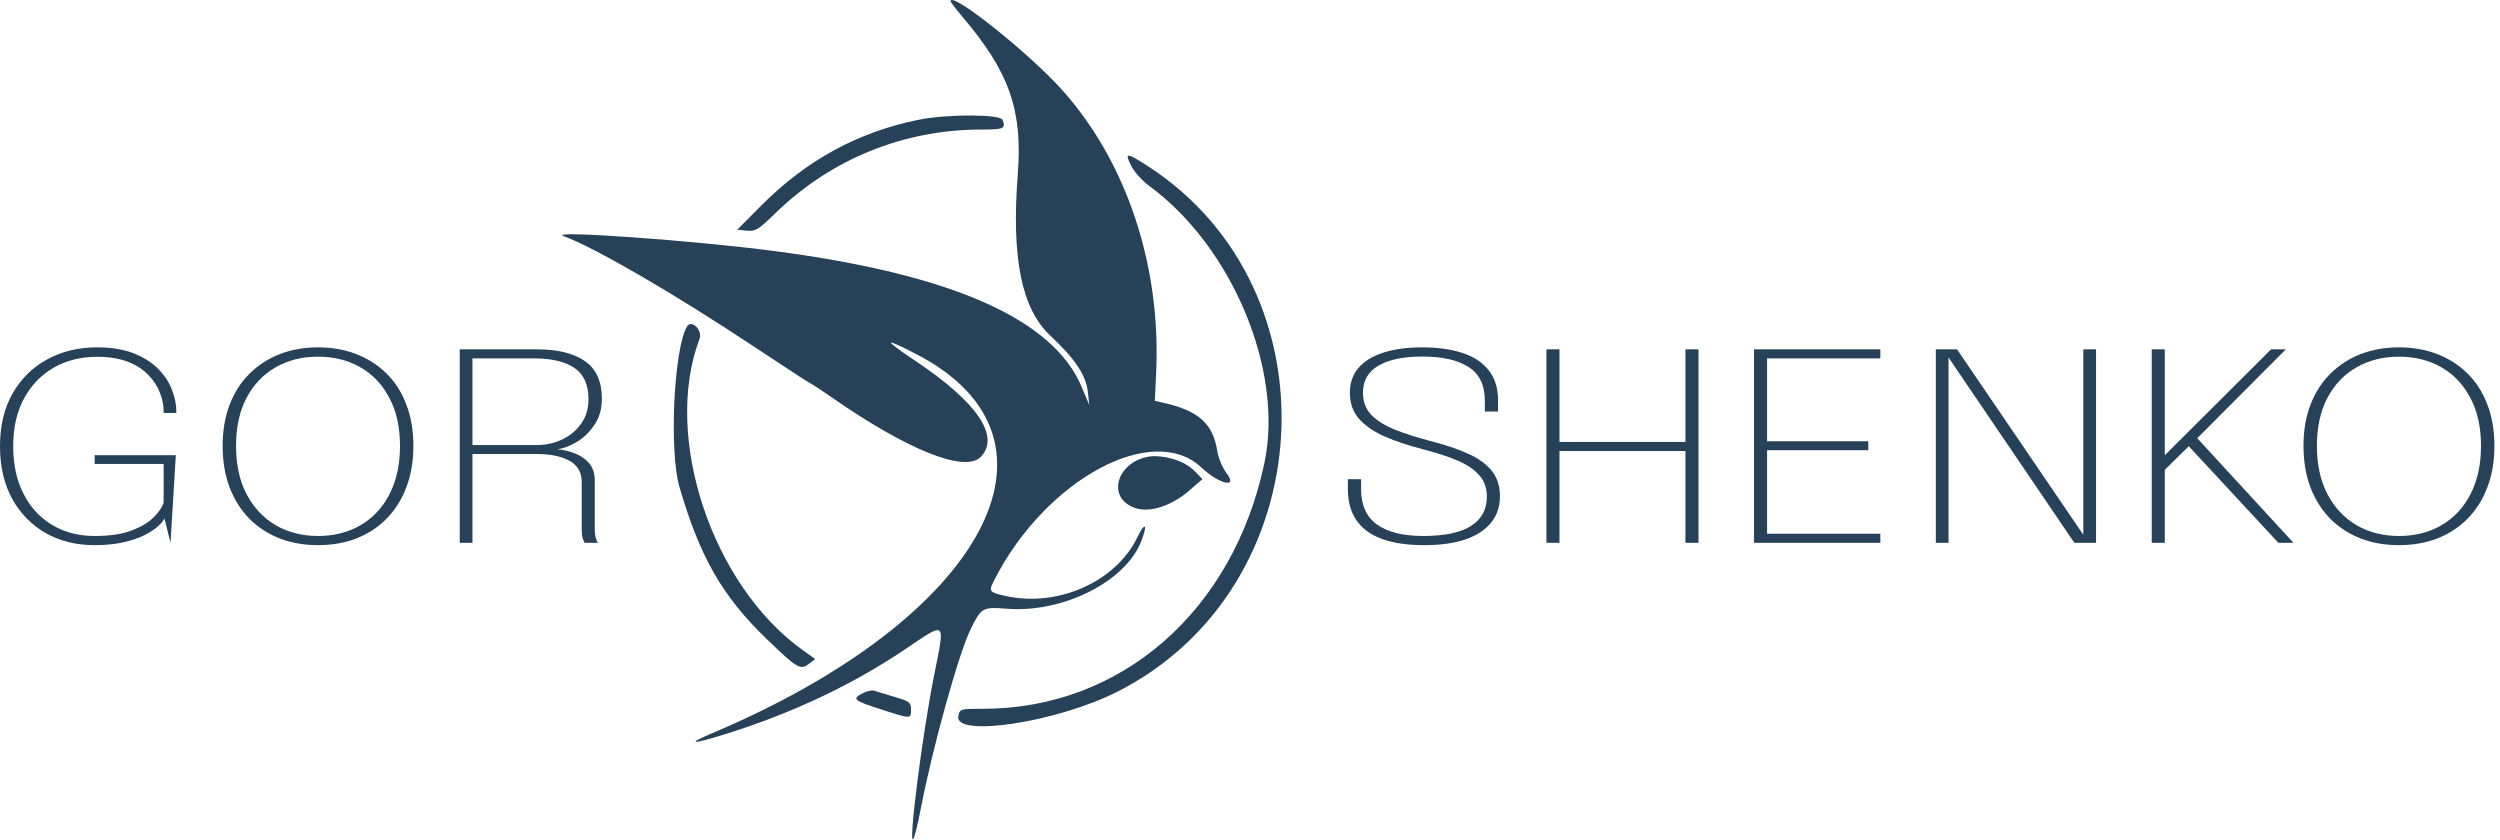
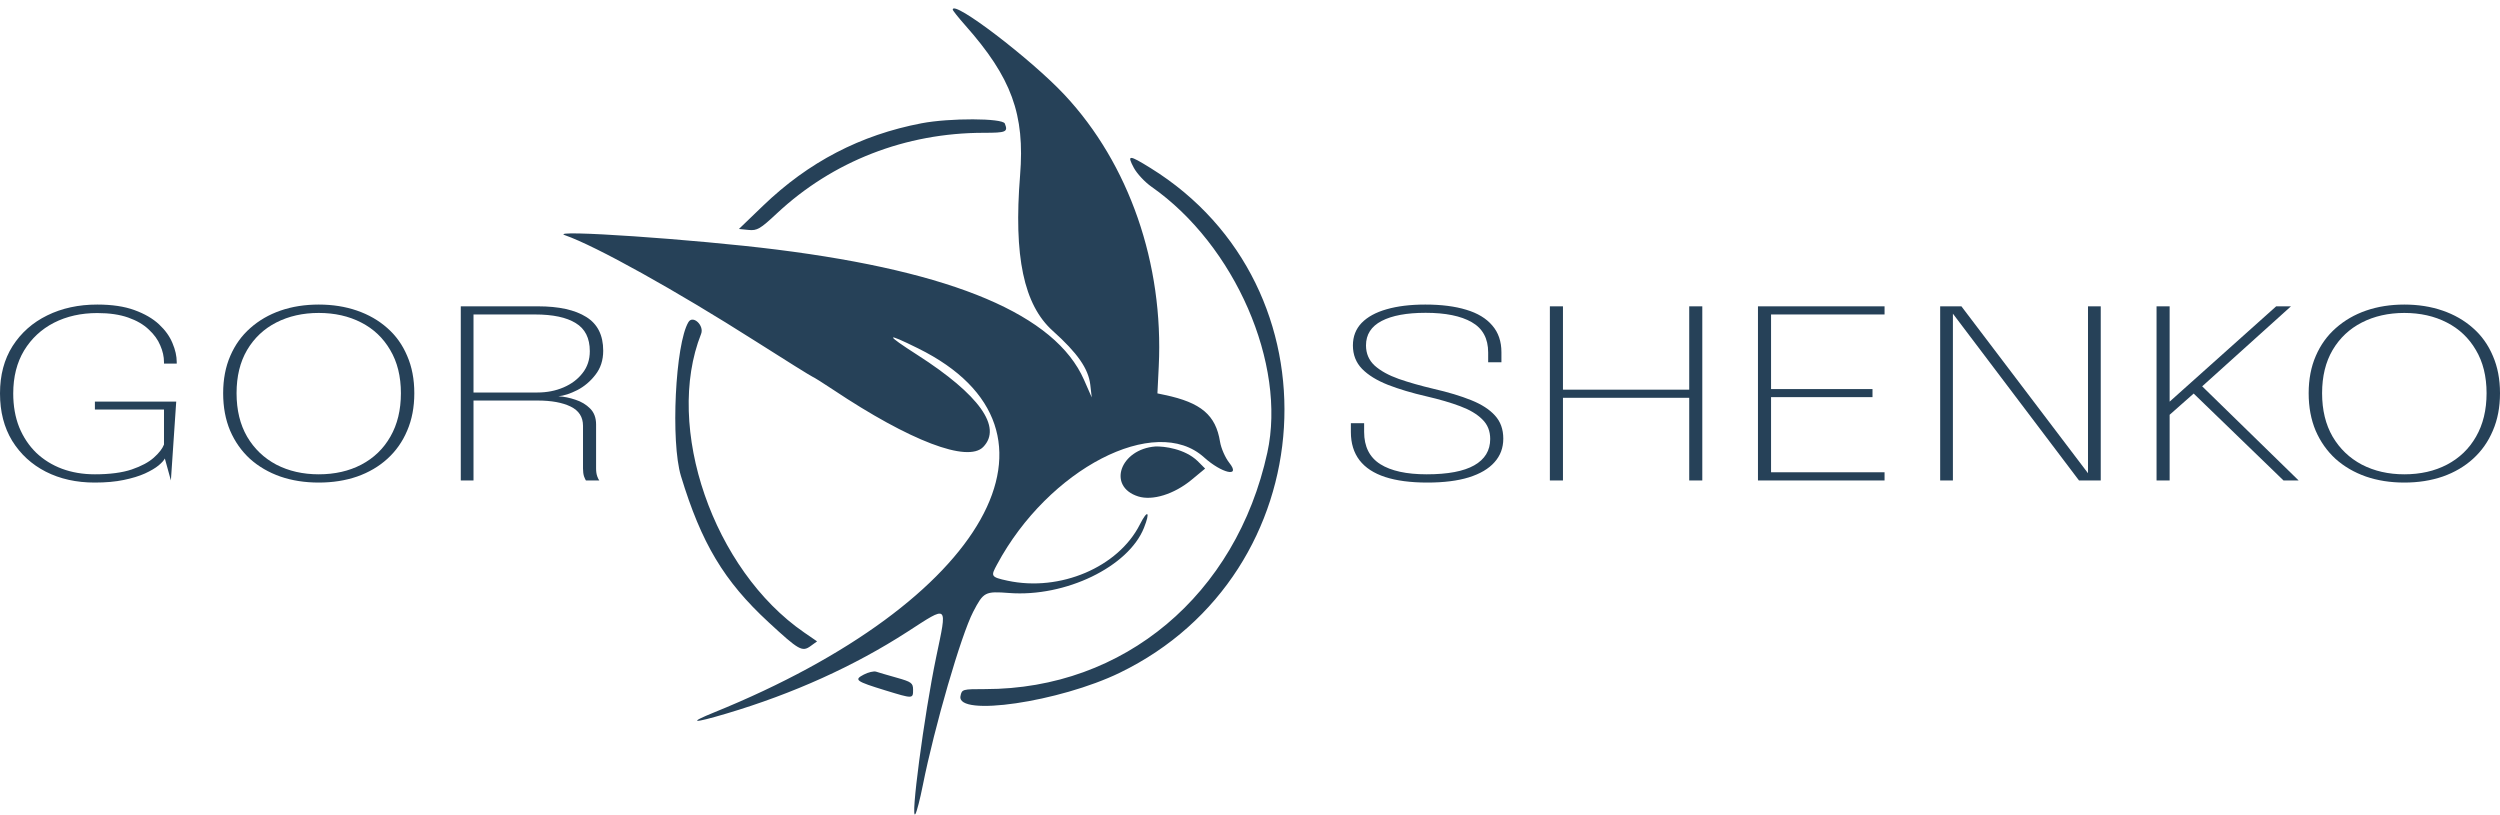
- <svg xmlns="http://www.w3.org/2000/svg" width="277" height="93" viewBox="0 0 277 93" fill="none">
-   <path fill-rule="evenodd" clip-rule="evenodd" d="M105.326 0.134C105.326 0.236 105.943 1.046 106.698 1.935C111.834 7.984 113.317 12.214 112.772 19.266C112.051 28.609 113.179 34.202 116.393 37.209C119.122 39.761 120.332 41.577 120.534 43.42L120.693 44.877L119.835 42.842C116.678 35.356 105.489 30.407 85.902 27.829C76.865 26.641 60.573 25.479 62.433 26.156C65.861 27.403 74.692 32.529 83.567 38.422C86.838 40.595 89.656 42.429 89.828 42.498C90.001 42.568 91.027 43.241 92.109 43.994C100.607 49.909 106.979 52.445 108.699 50.595C110.823 48.312 108.255 44.559 101.443 39.996C97.799 37.555 97.822 37.323 101.518 39.232C119.764 48.656 109.131 68.447 78.961 81.217C76 82.47 76.554 82.524 80.333 81.35C87.705 79.06 94.431 75.886 100.31 71.925C104.91 68.825 104.731 68.66 103.493 74.863C102.17 81.488 100.587 94.006 101.207 92.936C101.356 92.677 101.721 91.198 102.016 89.648C103.31 82.863 106.251 72.292 107.591 69.611C108.735 67.321 108.895 67.234 111.561 67.446C117.783 67.941 124.748 64.429 126.467 59.929C127.192 58.029 126.875 57.764 126.011 59.548C123.629 64.469 117.188 67.326 111.397 66.03C109.48 65.601 109.539 65.492 110.224 64.158C115.898 53.115 127.732 46.721 133.108 51.793C135.056 53.631 137.23 54.171 135.904 52.432C135.455 51.843 134.993 50.747 134.878 49.997C134.405 46.915 132.782 45.478 128.772 44.597L127.955 44.417L128.101 41.306C128.66 29.461 124.83 17.939 117.686 9.968C113.993 5.848 105.326 -1.048 105.326 0.134ZM101.882 13.251C95.124 14.599 89.381 17.718 84.349 22.774L81.688 25.447L82.753 25.558C83.701 25.657 84.043 25.449 85.883 23.652C92.055 17.628 100.112 14.351 108.752 14.351C111.243 14.351 111.457 14.253 111.085 13.281C110.843 12.651 104.986 12.632 101.882 13.251ZM125.345 18.385C125.687 19.054 126.57 20.043 127.308 20.582C136.521 27.309 142.248 41.031 140.106 51.248C136.662 67.671 124.25 78.534 108.928 78.534C106.393 78.534 106.335 78.551 106.184 79.341C105.72 81.767 117.129 80.021 123.798 76.644C146.457 65.173 148.385 32.112 127.194 18.415C124.797 16.865 124.568 16.862 125.345 18.385ZM76.11 36.189C74.655 38.699 74.128 49.995 75.282 53.956C77.542 61.716 80.043 66.073 84.95 70.805C88.336 74.068 88.68 74.272 89.62 73.563L90.33 73.027L88.904 72.003C78.853 64.785 73.41 48.331 77.508 37.553C77.877 36.581 76.603 35.338 76.11 36.189ZM95.499 76.856C94.375 77.466 94.592 77.631 97.906 78.691C100.937 79.661 100.943 79.661 100.942 78.612C100.942 77.833 100.769 77.7 99.129 77.218C98.133 76.925 97.111 76.614 96.86 76.525C96.609 76.438 95.996 76.586 95.499 76.856Z" fill="#264158" />
-   <path d="M127.739 50.541C123.825 50.854 122.379 55.165 125.831 56.304C127.409 56.825 129.803 56.048 131.723 54.392L133.229 53.092L132.39 52.216C130.977 50.801 128.7 50.51 127.739 50.541Z" fill="#264158" />
-   <path d="M10.473 60.403C8.446 60.403 6.644 59.958 5.067 59.066C3.503 58.175 2.265 56.91 1.351 55.273C0.45 53.626 0 51.678 0 49.431C0 47.173 0.463 45.231 1.389 43.603C2.327 41.965 3.604 40.706 5.218 39.824C6.844 38.933 8.69 38.487 10.754 38.487C12.381 38.487 13.751 38.715 14.865 39.17C15.991 39.626 16.898 40.212 17.586 40.929C18.274 41.646 18.768 42.416 19.069 43.24C19.381 44.053 19.538 44.833 19.538 45.579C19.538 45.608 19.538 45.638 19.538 45.667C19.538 45.696 19.538 45.725 19.538 45.754H18.13C18.13 45.725 18.13 45.696 18.13 45.667C18.13 45.638 18.13 45.608 18.13 45.579C18.13 44.901 17.993 44.213 17.717 43.516C17.455 42.808 17.029 42.154 16.441 41.554C15.866 40.943 15.109 40.454 14.17 40.086C13.232 39.718 12.093 39.534 10.754 39.534C8.965 39.534 7.37 39.931 5.968 40.725C4.579 41.52 3.478 42.658 2.665 44.141C1.864 45.623 1.464 47.386 1.464 49.431C1.464 50.971 1.683 52.357 2.121 53.587C2.571 54.808 3.197 55.854 3.998 56.726C4.811 57.589 5.762 58.247 6.85 58.703C7.952 59.158 9.165 59.386 10.492 59.386C12.143 59.386 13.501 59.187 14.564 58.79C15.628 58.383 16.441 57.899 17.004 57.337C17.58 56.765 17.955 56.227 18.13 55.724V51.407H10.492V50.434H19.482L18.893 60.142L18.224 57.438C18.124 57.671 17.892 57.957 17.53 58.296C17.167 58.625 16.666 58.955 16.028 59.284C15.39 59.604 14.608 59.87 13.682 60.084C12.769 60.297 11.699 60.403 10.473 60.403Z" fill="#264158" />
-   <path d="M35.237 60.403C33.698 60.403 32.284 60.156 30.995 59.662C29.706 59.158 28.587 58.431 27.636 57.482C26.697 56.523 25.965 55.365 25.44 54.009C24.927 52.652 24.67 51.117 24.67 49.402C24.67 47.687 24.933 46.156 25.459 44.809C25.984 43.453 26.722 42.309 27.673 41.379C28.624 40.44 29.738 39.723 31.014 39.228C32.303 38.734 33.71 38.487 35.237 38.487C36.763 38.487 38.171 38.734 39.46 39.228C40.748 39.723 41.868 40.44 42.819 41.379C43.77 42.309 44.502 43.453 45.015 44.809C45.541 46.156 45.803 47.687 45.803 49.402C45.803 51.117 45.541 52.652 45.015 54.009C44.502 55.365 43.77 56.523 42.819 57.482C41.881 58.431 40.767 59.158 39.478 59.662C38.19 60.156 36.776 60.403 35.237 60.403ZM35.237 59.386C37.014 59.386 38.584 58.989 39.948 58.194C41.324 57.39 42.394 56.242 43.157 54.75C43.933 53.248 44.321 51.465 44.321 49.402C44.321 47.328 43.927 45.555 43.138 44.083C42.362 42.6 41.293 41.471 39.929 40.696C38.565 39.911 37.001 39.519 35.237 39.519C33.485 39.519 31.921 39.911 30.545 40.696C29.181 41.471 28.105 42.6 27.317 44.083C26.541 45.555 26.153 47.328 26.153 49.402C26.153 51.475 26.541 53.258 27.317 54.75C28.105 56.242 29.181 57.39 30.545 58.194C31.921 58.989 33.485 59.386 35.237 59.386Z" fill="#264158" />
-   <path d="M50.94 60.142V38.705H59.48C61.782 38.705 63.559 39.141 64.81 40.013C66.061 40.876 66.687 42.261 66.687 44.17C66.687 45.332 66.399 46.321 65.824 47.134C65.261 47.948 64.591 48.578 63.816 49.024C63.04 49.46 62.345 49.712 61.732 49.779C62.345 49.818 62.971 49.959 63.609 50.201C64.26 50.434 64.804 50.797 65.242 51.291C65.68 51.775 65.899 52.429 65.899 53.253C65.899 54.125 65.899 55.031 65.899 55.971C65.899 56.901 65.899 57.802 65.899 58.674C65.899 59.052 65.943 59.376 66.03 59.648C66.118 59.909 66.193 60.074 66.255 60.142H64.773C64.723 60.064 64.654 59.899 64.566 59.648C64.491 59.386 64.454 59.061 64.454 58.674C64.454 57.831 64.454 56.954 64.454 56.043C64.454 55.133 64.454 54.256 64.454 53.413C64.454 52.328 63.997 51.538 63.084 51.044C62.17 50.55 60.95 50.303 59.424 50.303H51.879L52.348 49.852V60.142H50.94ZM52.348 49.794L51.879 49.314H59.424C60.462 49.314 61.419 49.106 62.295 48.69C63.171 48.273 63.872 47.687 64.397 46.931C64.935 46.175 65.204 45.274 65.204 44.228C65.204 42.62 64.685 41.467 63.647 40.769C62.621 40.062 61.119 39.708 59.142 39.708H51.86L52.348 39.214V49.794Z" fill="#264158" />
-   <path d="M157.795 60.403C155.942 60.403 154.389 60.175 153.136 59.72C151.884 59.265 150.938 58.577 150.3 57.656C149.661 56.726 149.342 55.569 149.342 54.183C149.342 53.96 149.342 53.781 149.342 53.645C149.342 53.5 149.342 53.316 149.342 53.093H150.807C150.807 53.316 150.807 53.495 150.807 53.631C150.807 53.766 150.807 53.946 150.807 54.169C150.807 55.971 151.402 57.293 152.591 58.136C153.781 58.969 155.491 59.386 157.72 59.386C160.062 59.386 161.815 59.018 162.98 58.281C164.157 57.535 164.745 56.455 164.745 55.041C164.745 54.052 164.451 53.243 163.863 52.613C163.286 51.974 162.472 51.436 161.42 51C160.381 50.564 159.147 50.162 157.72 49.794C156.092 49.377 154.664 48.903 153.437 48.37C152.21 47.827 151.258 47.173 150.581 46.408C149.905 45.633 149.567 44.669 149.567 43.516C149.567 42.421 149.886 41.5 150.525 40.754C151.176 40.008 152.097 39.446 153.287 39.069C154.489 38.681 155.916 38.487 157.57 38.487C159.335 38.487 160.844 38.7 162.097 39.127C163.349 39.543 164.307 40.188 164.971 41.06C165.647 41.922 165.985 43.022 165.985 44.359C165.985 44.611 165.985 44.819 165.985 44.983C165.985 45.139 165.985 45.342 165.985 45.594H164.52C164.52 45.352 164.52 45.153 164.52 44.998C164.52 44.833 164.52 44.63 164.52 44.388C164.52 42.663 163.913 41.418 162.698 40.653C161.496 39.887 159.799 39.505 157.607 39.505C155.516 39.505 153.894 39.839 152.742 40.507C151.59 41.176 151.014 42.179 151.014 43.516C151.014 44.514 151.333 45.342 151.972 46.001C152.623 46.65 153.512 47.197 154.639 47.643C155.766 48.079 157.05 48.486 158.49 48.864C160.118 49.281 161.502 49.746 162.642 50.259C163.794 50.773 164.67 51.402 165.271 52.148C165.885 52.894 166.192 53.844 166.192 54.997C166.192 56.13 165.866 57.099 165.215 57.904C164.576 58.708 163.631 59.328 162.379 59.764C161.139 60.19 159.611 60.403 157.795 60.403Z" fill="#264158" />
-   <path d="M188.193 38.705V60.142H186.746V49.431L187.404 49.968H172.132L172.789 49.431V60.142H171.343V38.705H172.789V49.532L172.132 48.966H187.404L186.746 49.532V38.705H188.193Z" fill="#264158" />
-   <path d="M195.136 39.708L195.793 39.098V49.314L195.343 48.893H207.008V49.881H195.343L195.793 49.46V59.749L195.136 59.139H208.342V60.142H194.347V38.705H208.342V39.708H195.136Z" fill="#264158" />
-   <path d="M215.898 60.142H214.49V38.705H216.838L230.983 59.473L230.833 59.546V38.705H232.241V60.142H229.837L215.748 39.388L215.898 39.345V60.142Z" fill="#264158" />
-   <path d="M243.032 48.98V48.094L254.116 60.142H252.444L242.112 49.009L242.882 49.082L239.632 52.279L239.858 51.494V60.142H238.411V38.705H239.858V50.928L239.557 50.739L251.636 38.705H253.27L243.032 48.98Z" fill="#264158" />
-   <path d="M265.804 60.403C264.264 60.403 262.848 60.156 261.559 59.662C260.269 59.158 259.148 58.431 258.196 57.482C257.257 56.523 256.524 55.365 255.998 54.009C255.485 52.652 255.228 51.117 255.228 49.402C255.228 47.687 255.491 46.156 256.017 44.809C256.543 43.453 257.282 42.309 258.234 41.379C259.185 40.44 260.3 39.723 261.577 39.228C262.867 38.734 264.276 38.487 265.804 38.487C267.332 38.487 268.741 38.734 270.031 39.228C271.321 39.723 272.441 40.44 273.393 41.379C274.345 42.309 275.078 43.453 275.591 44.809C276.117 46.156 276.38 47.687 276.38 49.402C276.38 51.117 276.117 52.652 275.591 54.009C275.078 55.365 274.345 56.523 273.393 57.482C272.454 58.431 271.339 59.158 270.049 59.662C268.759 60.156 267.344 60.403 265.804 60.403ZM265.804 59.386C267.582 59.386 269.154 58.989 270.519 58.194C271.897 57.39 272.967 56.242 273.731 54.75C274.508 53.248 274.896 51.465 274.896 49.402C274.896 47.328 274.501 45.555 273.712 44.083C272.936 42.6 271.865 41.471 270.5 40.696C269.135 39.911 267.57 39.519 265.804 39.519C264.051 39.519 262.485 39.911 261.108 40.696C259.743 41.471 258.666 42.6 257.877 44.083C257.1 45.555 256.712 47.328 256.712 49.402C256.712 51.475 257.1 53.258 257.877 54.75C258.666 56.242 259.743 57.39 261.108 58.194C262.485 58.989 264.051 59.386 265.804 59.386Z" fill="#264158" />
+ <svg xmlns="http://www.w3.org/2000/svg" width="221" height="72" viewBox="0 0 221 72" fill="none">
+   <path fill-rule="evenodd" clip-rule="evenodd" d="M84.221 0.847C84.221 0.925 84.715 1.546 85.318 2.227C89.425 6.861 90.611 10.102 90.175 15.505C89.598 22.665 90.501 26.95 93.071 29.253C95.253 31.209 96.22 32.6 96.382 34.013L96.509 35.129L95.823 33.569C93.298 27.834 84.352 24.041 68.689 22.067C61.463 21.156 48.436 20.266 49.923 20.785C52.664 21.74 59.725 25.667 66.822 30.183C69.438 31.848 71.691 33.253 71.829 33.306C71.966 33.359 72.787 33.875 73.653 34.452C80.447 38.984 85.543 40.927 86.918 39.51C88.617 37.76 86.563 34.885 81.116 31.389C78.203 29.518 78.221 29.341 81.176 30.803C95.766 38.024 87.263 53.188 63.139 62.972C60.771 63.932 61.214 63.973 64.236 63.074C70.131 61.319 75.509 58.888 80.21 55.853C83.889 53.477 83.746 53.351 82.755 58.104C81.697 63.18 80.431 72.77 80.927 71.951C81.047 71.753 81.338 70.619 81.574 69.432C82.609 64.233 84.961 56.134 86.032 54.079C86.947 52.325 87.075 52.258 89.207 52.421C94.182 52.8 99.751 50.109 101.126 46.661C101.706 45.206 101.452 45.002 100.761 46.369C98.856 50.14 93.706 52.329 89.076 51.336C87.543 51.007 87.59 50.923 88.138 49.901C92.675 41.441 102.137 36.542 106.436 40.428C107.994 41.836 109.733 42.249 108.672 40.917C108.313 40.466 107.944 39.626 107.851 39.052C107.474 36.69 106.175 35.59 102.969 34.914L102.316 34.776L102.433 32.393C102.879 23.317 99.817 14.489 94.104 8.382C91.151 5.225 84.221 -0.059 84.221 0.847ZM81.467 10.897C76.063 11.93 71.471 14.32 67.448 18.193L65.32 20.242L66.171 20.327C66.929 20.402 67.202 20.243 68.674 18.866C73.609 14.251 80.052 11.74 86.96 11.74C88.953 11.74 89.124 11.665 88.826 10.92C88.632 10.437 83.949 10.422 81.467 10.897ZM100.229 14.831C100.502 15.344 101.208 16.101 101.799 16.514C109.165 21.668 113.745 32.182 112.032 40.01C109.278 52.593 99.353 60.916 87.102 60.916C85.074 60.916 85.028 60.929 84.907 61.535C84.536 63.394 93.659 62.056 98.992 59.469C117.11 50.679 118.652 25.348 101.707 14.854C99.79 13.666 99.607 13.664 100.229 14.831ZM60.859 28.472C59.696 30.395 59.275 39.05 60.197 42.085C62.004 48.03 64.004 51.369 67.928 54.994C70.635 57.495 70.911 57.651 71.662 57.108L72.23 56.697L71.09 55.913C63.053 50.382 58.701 37.775 61.977 29.517C62.273 28.773 61.253 27.82 60.859 28.472ZM76.363 59.631C75.465 60.098 75.638 60.224 78.288 61.037C80.711 61.78 80.716 61.78 80.716 60.976C80.715 60.379 80.577 60.277 79.266 59.908C78.469 59.684 77.652 59.445 77.451 59.377C77.251 59.31 76.761 59.424 76.363 59.631Z" fill="#264158" />
+   <path d="M102.143 39.468C99.013 39.708 97.857 43.011 100.617 43.884C101.879 44.283 103.793 43.688 105.329 42.419L106.533 41.423L105.862 40.752C104.732 39.668 102.912 39.444 102.143 39.468Z" fill="#264158" />
+   <path d="M8.374 42.659C6.753 42.659 5.312 42.339 4.052 41.699C2.801 41.059 1.811 40.151 1.08 38.975C0.36 37.793 -0 36.395 -0 34.781C-0 33.16 0.37 31.765 1.11 30.596C1.861 29.42 2.881 28.516 4.172 27.883C5.473 27.243 6.948 26.923 8.599 26.923C9.9 26.923 10.995 27.086 11.886 27.413C12.786 27.74 13.512 28.161 14.062 28.676C14.612 29.191 15.007 29.744 15.248 30.335C15.498 30.92 15.623 31.48 15.623 32.015C15.623 32.036 15.623 32.057 15.623 32.078C15.623 32.099 15.623 32.12 15.623 32.141H14.497C14.497 32.12 14.497 32.099 14.497 32.078C14.497 32.057 14.497 32.036 14.497 32.015C14.497 31.528 14.387 31.034 14.167 30.534C13.957 30.026 13.617 29.556 13.146 29.125C12.686 28.686 12.081 28.335 11.331 28.071C10.58 27.806 9.67 27.674 8.599 27.674C7.168 27.674 5.893 27.959 4.772 28.53C3.662 29.1 2.781 29.918 2.131 30.982C1.491 32.047 1.17 33.313 1.17 34.781C1.17 35.887 1.345 36.882 1.696 37.765C2.056 38.642 2.556 39.393 3.196 40.019C3.847 40.638 4.607 41.111 5.478 41.438C6.358 41.765 7.329 41.929 8.389 41.929C9.71 41.929 10.795 41.786 11.646 41.501C12.496 41.209 13.146 40.861 13.597 40.457C14.057 40.047 14.357 39.661 14.497 39.299V36.2H8.389V35.501H15.578L15.107 42.471L14.572 40.53C14.492 40.697 14.307 40.902 14.017 41.146C13.727 41.383 13.327 41.619 12.816 41.855C12.306 42.085 11.681 42.276 10.94 42.429C10.21 42.583 9.355 42.659 8.374 42.659Z" fill="#264158" />
+   <path d="M28.176 42.659C26.945 42.659 25.815 42.482 24.784 42.127C23.754 41.765 22.858 41.243 22.098 40.562C21.348 39.873 20.762 39.041 20.342 38.068C19.932 37.094 19.727 35.991 19.727 34.76C19.727 33.528 19.937 32.429 20.357 31.462C20.777 30.488 21.367 29.667 22.128 29C22.888 28.325 23.779 27.81 24.799 27.455C25.83 27.1 26.955 26.923 28.176 26.923C29.397 26.923 30.522 27.1 31.553 27.455C32.583 27.81 33.479 28.325 34.239 29C34.999 29.667 35.585 30.488 35.995 31.462C36.415 32.429 36.625 33.528 36.625 34.76C36.625 35.991 36.415 37.094 35.995 38.068C35.585 39.041 34.999 39.873 34.239 40.562C33.489 41.243 32.598 41.765 31.568 42.127C30.537 42.482 29.407 42.659 28.176 42.659ZM28.176 41.929C29.597 41.929 30.852 41.643 31.943 41.073C33.044 40.495 33.899 39.671 34.509 38.6C35.13 37.522 35.44 36.241 35.44 34.76C35.44 33.271 35.124 31.998 34.494 30.94C33.874 29.876 33.019 29.066 31.928 28.509C30.837 27.946 29.587 27.664 28.176 27.664C26.775 27.664 25.525 27.946 24.424 28.509C23.334 29.066 22.473 29.876 21.843 30.94C21.222 31.998 20.912 33.271 20.912 34.76C20.912 36.248 21.222 37.528 21.843 38.6C22.473 39.671 23.334 40.495 24.424 41.073C25.525 41.643 26.775 41.929 28.176 41.929Z" fill="#264158" />
+   <path d="M40.733 42.471V27.079H47.561C49.402 27.079 50.823 27.392 51.824 28.019C52.824 28.638 53.324 29.633 53.324 31.003C53.324 31.838 53.094 32.547 52.634 33.132C52.184 33.716 51.648 34.168 51.028 34.488C50.408 34.801 49.853 34.982 49.362 35.031C49.853 35.059 50.353 35.16 50.863 35.334C51.383 35.501 51.819 35.761 52.169 36.116C52.519 36.464 52.694 36.934 52.694 37.525C52.694 38.151 52.694 38.801 52.694 39.476C52.694 40.144 52.694 40.791 52.694 41.417C52.694 41.688 52.729 41.922 52.799 42.116C52.869 42.304 52.929 42.422 52.979 42.471H51.794C51.754 42.416 51.699 42.297 51.629 42.116C51.569 41.929 51.538 41.696 51.538 41.417C51.538 40.812 51.538 40.182 51.538 39.529C51.538 38.875 51.538 38.245 51.538 37.64C51.538 36.861 51.173 36.294 50.443 35.939C49.712 35.584 48.737 35.407 47.516 35.407H41.483L41.858 35.083V42.471H40.733ZM41.858 35.041L41.483 34.697H47.516C48.347 34.697 49.112 34.547 49.813 34.248C50.513 33.949 51.073 33.528 51.493 32.986C51.924 32.443 52.139 31.796 52.139 31.045C52.139 29.89 51.724 29.062 50.893 28.561C50.073 28.053 48.872 27.799 47.291 27.799H41.468L41.858 27.445V35.041Z" fill="#264158" />
+   <path d="M126.177 42.659C124.694 42.659 123.453 42.495 122.451 42.169C121.45 41.842 120.694 41.348 120.183 40.687C119.672 40.019 119.417 39.188 119.417 38.193C119.417 38.033 119.417 37.904 119.417 37.807C119.417 37.702 119.417 37.57 119.417 37.41H120.589C120.589 37.57 120.589 37.699 120.589 37.796C120.589 37.894 120.589 38.022 120.589 38.182C120.589 39.476 121.064 40.426 122.016 41.031C122.967 41.629 124.334 41.929 126.116 41.929C127.989 41.929 129.391 41.664 130.322 41.136C131.264 40.6 131.734 39.824 131.734 38.809C131.734 38.099 131.499 37.518 131.028 37.066C130.568 36.607 129.917 36.221 129.076 35.907C128.244 35.594 127.258 35.306 126.116 35.041C124.815 34.742 123.673 34.401 122.692 34.019C121.71 33.629 120.949 33.16 120.408 32.61C119.868 32.053 119.597 31.361 119.597 30.534C119.597 29.747 119.853 29.087 120.363 28.551C120.884 28.015 121.62 27.612 122.571 27.34C123.533 27.062 124.674 26.923 125.996 26.923C127.408 26.923 128.615 27.076 129.616 27.382C130.618 27.681 131.384 28.144 131.915 28.77C132.455 29.389 132.726 30.179 132.726 31.139C132.726 31.32 132.726 31.469 132.726 31.587C132.726 31.699 132.726 31.845 132.726 32.026H131.554C131.554 31.852 131.554 31.709 131.554 31.598C131.554 31.48 131.554 31.334 131.554 31.16C131.554 29.921 131.068 29.027 130.097 28.478C129.136 27.928 127.779 27.653 126.026 27.653C124.354 27.653 123.057 27.893 122.136 28.373C121.215 28.853 120.754 29.573 120.754 30.534C120.754 31.25 121.009 31.845 121.52 32.318C122.041 32.784 122.752 33.177 123.653 33.497C124.554 33.81 125.581 34.102 126.732 34.374C128.034 34.673 129.141 35.007 130.052 35.375C130.973 35.744 131.674 36.196 132.155 36.732C132.646 37.268 132.891 37.949 132.891 38.777C132.891 39.591 132.631 40.287 132.11 40.864C131.599 41.442 130.843 41.887 129.842 42.2C128.85 42.506 127.629 42.659 126.177 42.659Z" fill="#264158" />
+   <path d="M150.483 27.079V42.471H149.327V34.781L149.852 35.167H137.64L138.166 34.781V42.471H137.009V27.079H138.166V34.854L137.64 34.447H149.852L149.327 34.854V27.079H150.483Z" fill="#264158" />
+   <path d="M156.035 27.799L156.561 27.361V34.697L156.2 34.394H165.529V35.104H156.2L156.561 34.801V42.189L156.035 41.751H166.595V42.471H155.404V27.079H166.595V27.799H156.035Z" fill="#264158" />
+   <path d="M172.637 42.471H171.511V27.079H173.389L184.699 41.991L184.579 42.043V27.079H185.706V42.471H183.783L172.517 27.57L172.637 27.539V42.471Z" fill="#264158" />
+   <path d="M194.334 34.457V33.821L203.197 42.471H201.86L193.598 34.478L194.214 34.53L191.616 36.826L191.796 36.262V42.471H190.639V27.079H191.796V35.855L191.556 35.72L201.214 27.079H202.521L194.334 34.457Z" fill="#264158" />
+   <path d="M212.543 42.659C211.311 42.659 210.18 42.482 209.148 42.127C208.117 41.765 207.221 41.243 206.46 40.562C205.709 39.873 205.123 39.041 204.702 38.068C204.292 37.094 204.086 35.991 204.086 34.76C204.086 33.528 204.297 32.429 204.717 31.462C205.138 30.488 205.729 29.667 206.49 29C207.251 28.325 208.142 27.81 209.163 27.455C210.195 27.1 211.321 26.923 212.543 26.923C213.765 26.923 214.891 27.1 215.923 27.455C216.954 27.81 217.851 28.325 218.612 29C219.373 29.667 219.959 30.488 220.369 31.462C220.79 32.429 221 33.528 221 34.76C221 35.991 220.79 37.094 220.369 38.068C219.959 39.041 219.373 39.873 218.612 40.562C217.861 41.243 216.969 41.765 215.938 42.127C214.906 42.482 213.775 42.659 212.543 42.659ZM212.543 41.929C213.965 41.929 215.222 41.643 216.313 41.073C217.415 40.495 218.271 39.671 218.882 38.6C219.503 37.522 219.813 36.241 219.813 34.76C219.813 33.271 219.498 31.998 218.867 30.94C218.246 29.876 217.39 29.066 216.298 28.509C215.207 27.946 213.955 27.664 212.543 27.664C211.141 27.664 209.889 27.946 208.788 28.509C207.696 29.066 206.835 29.876 206.204 30.94C205.583 31.998 205.273 33.271 205.273 34.76C205.273 36.248 205.583 37.528 206.204 38.6C206.835 39.671 207.696 40.495 208.788 41.073C209.889 41.643 211.141 41.929 212.543 41.929Z" fill="#264158" />
</svg>
